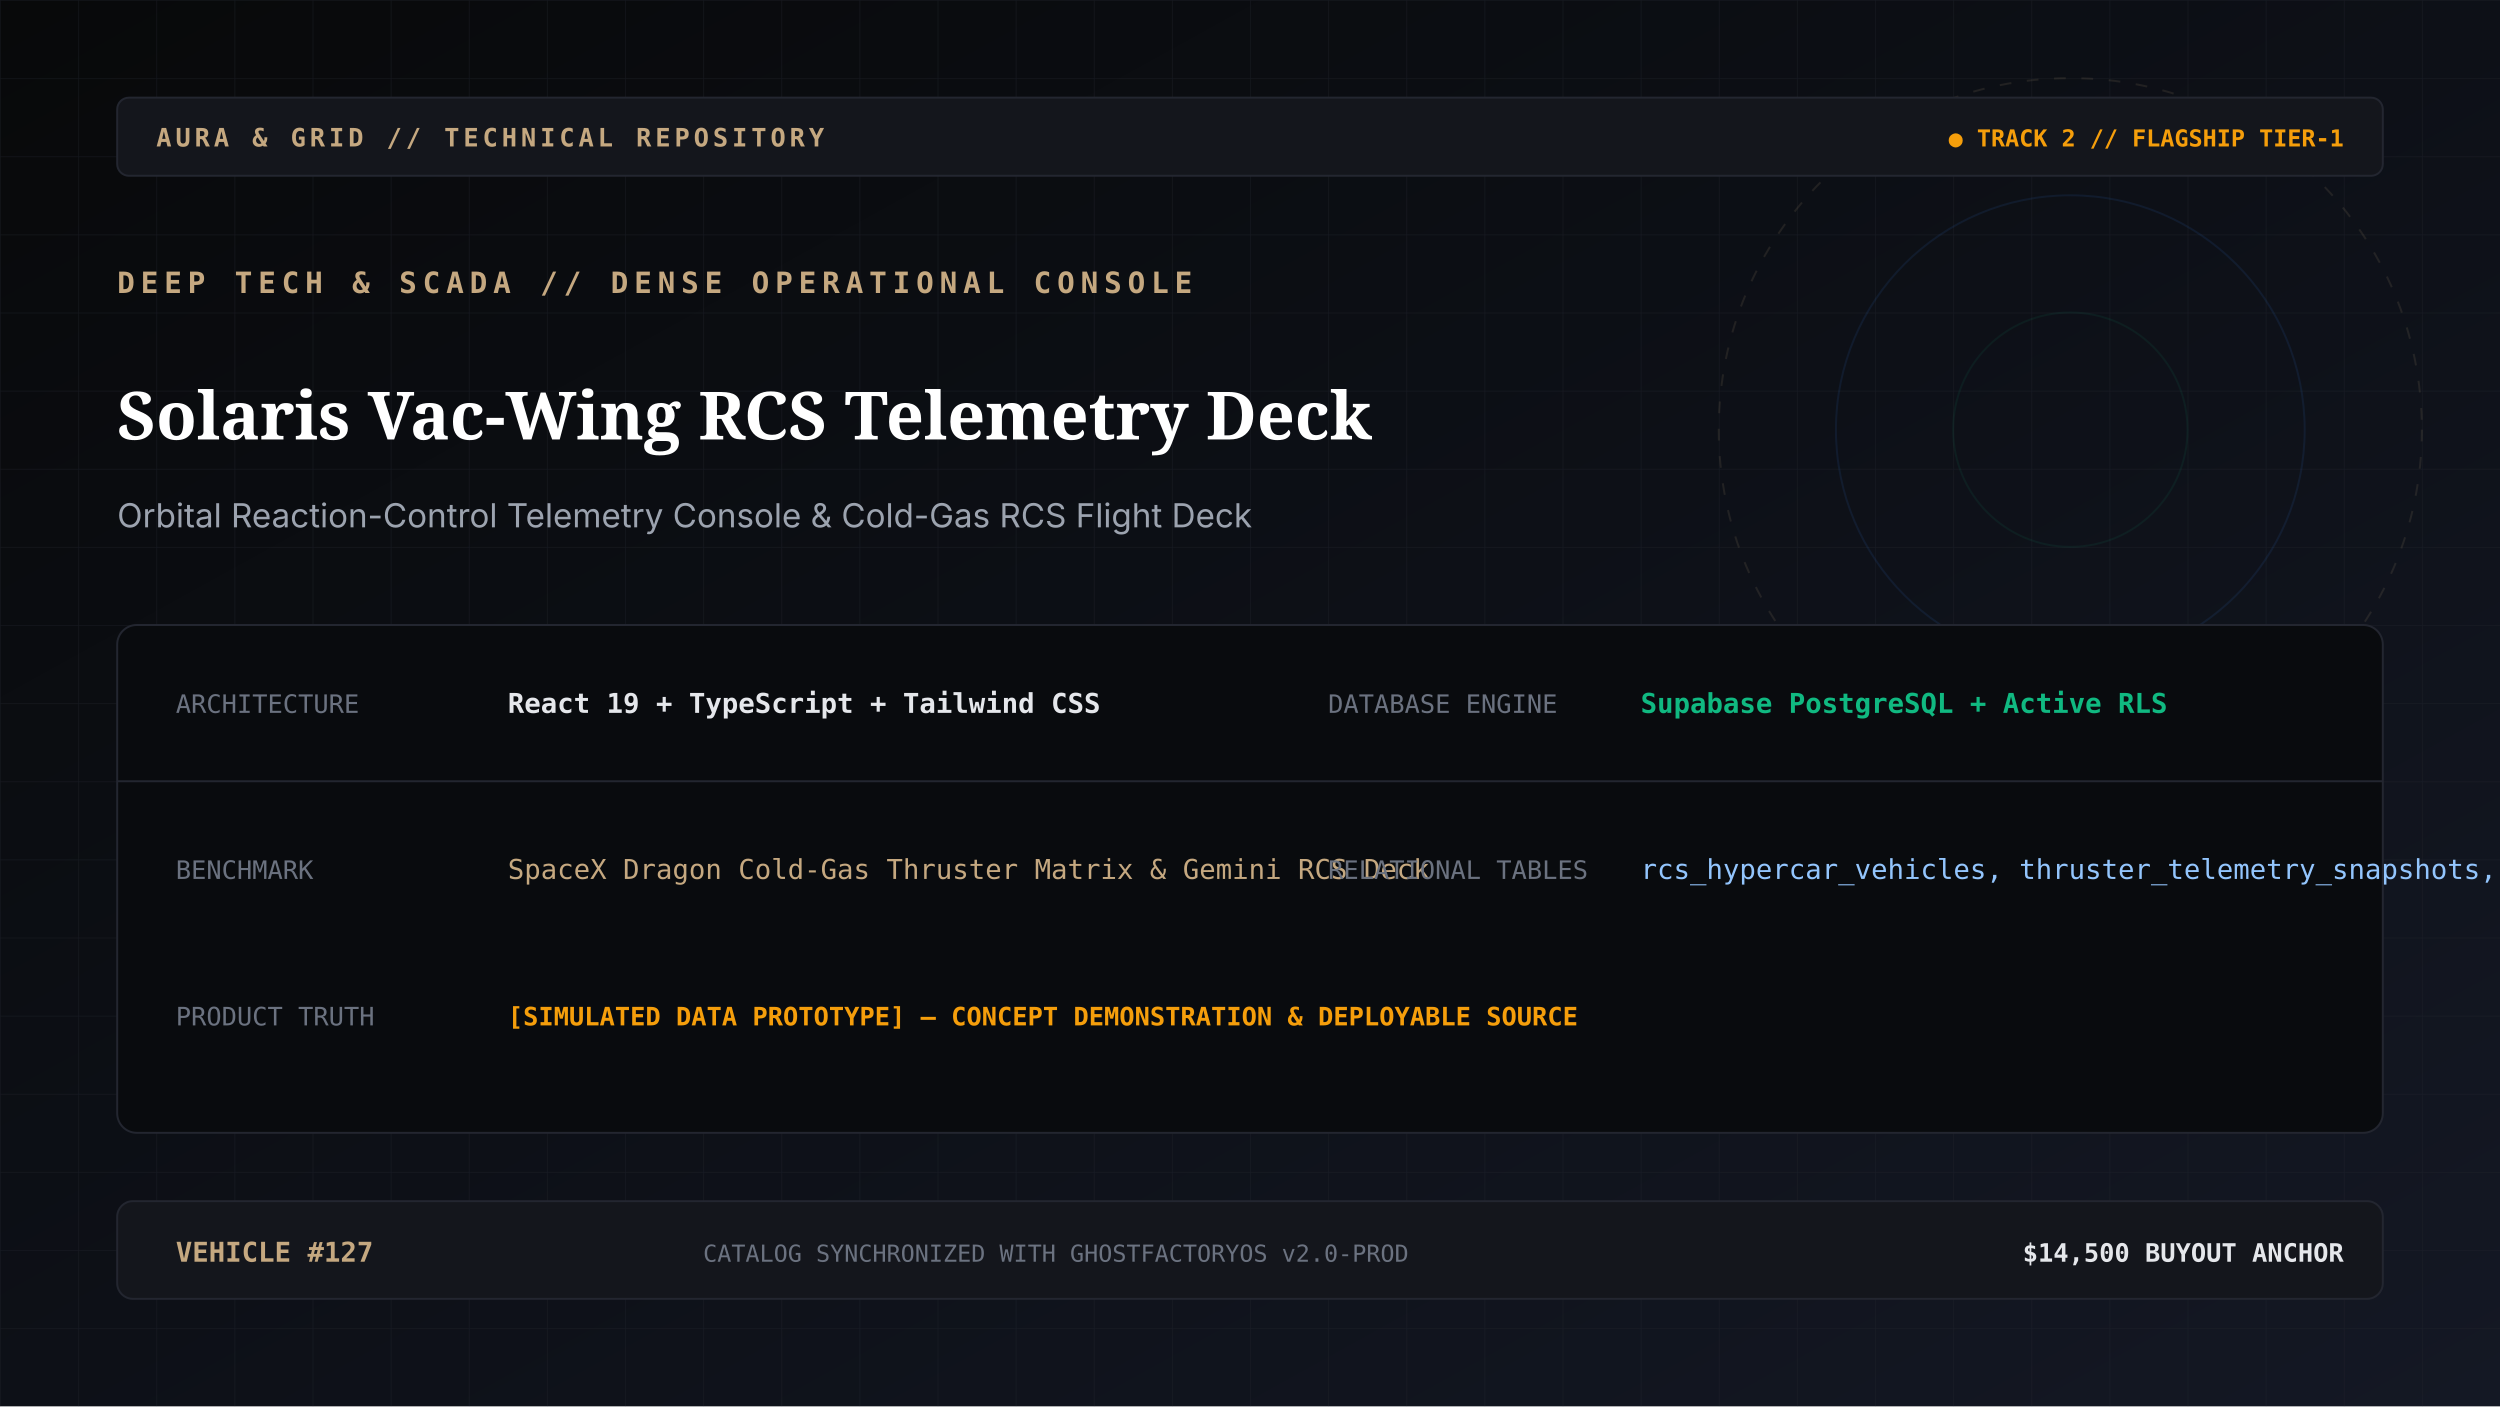
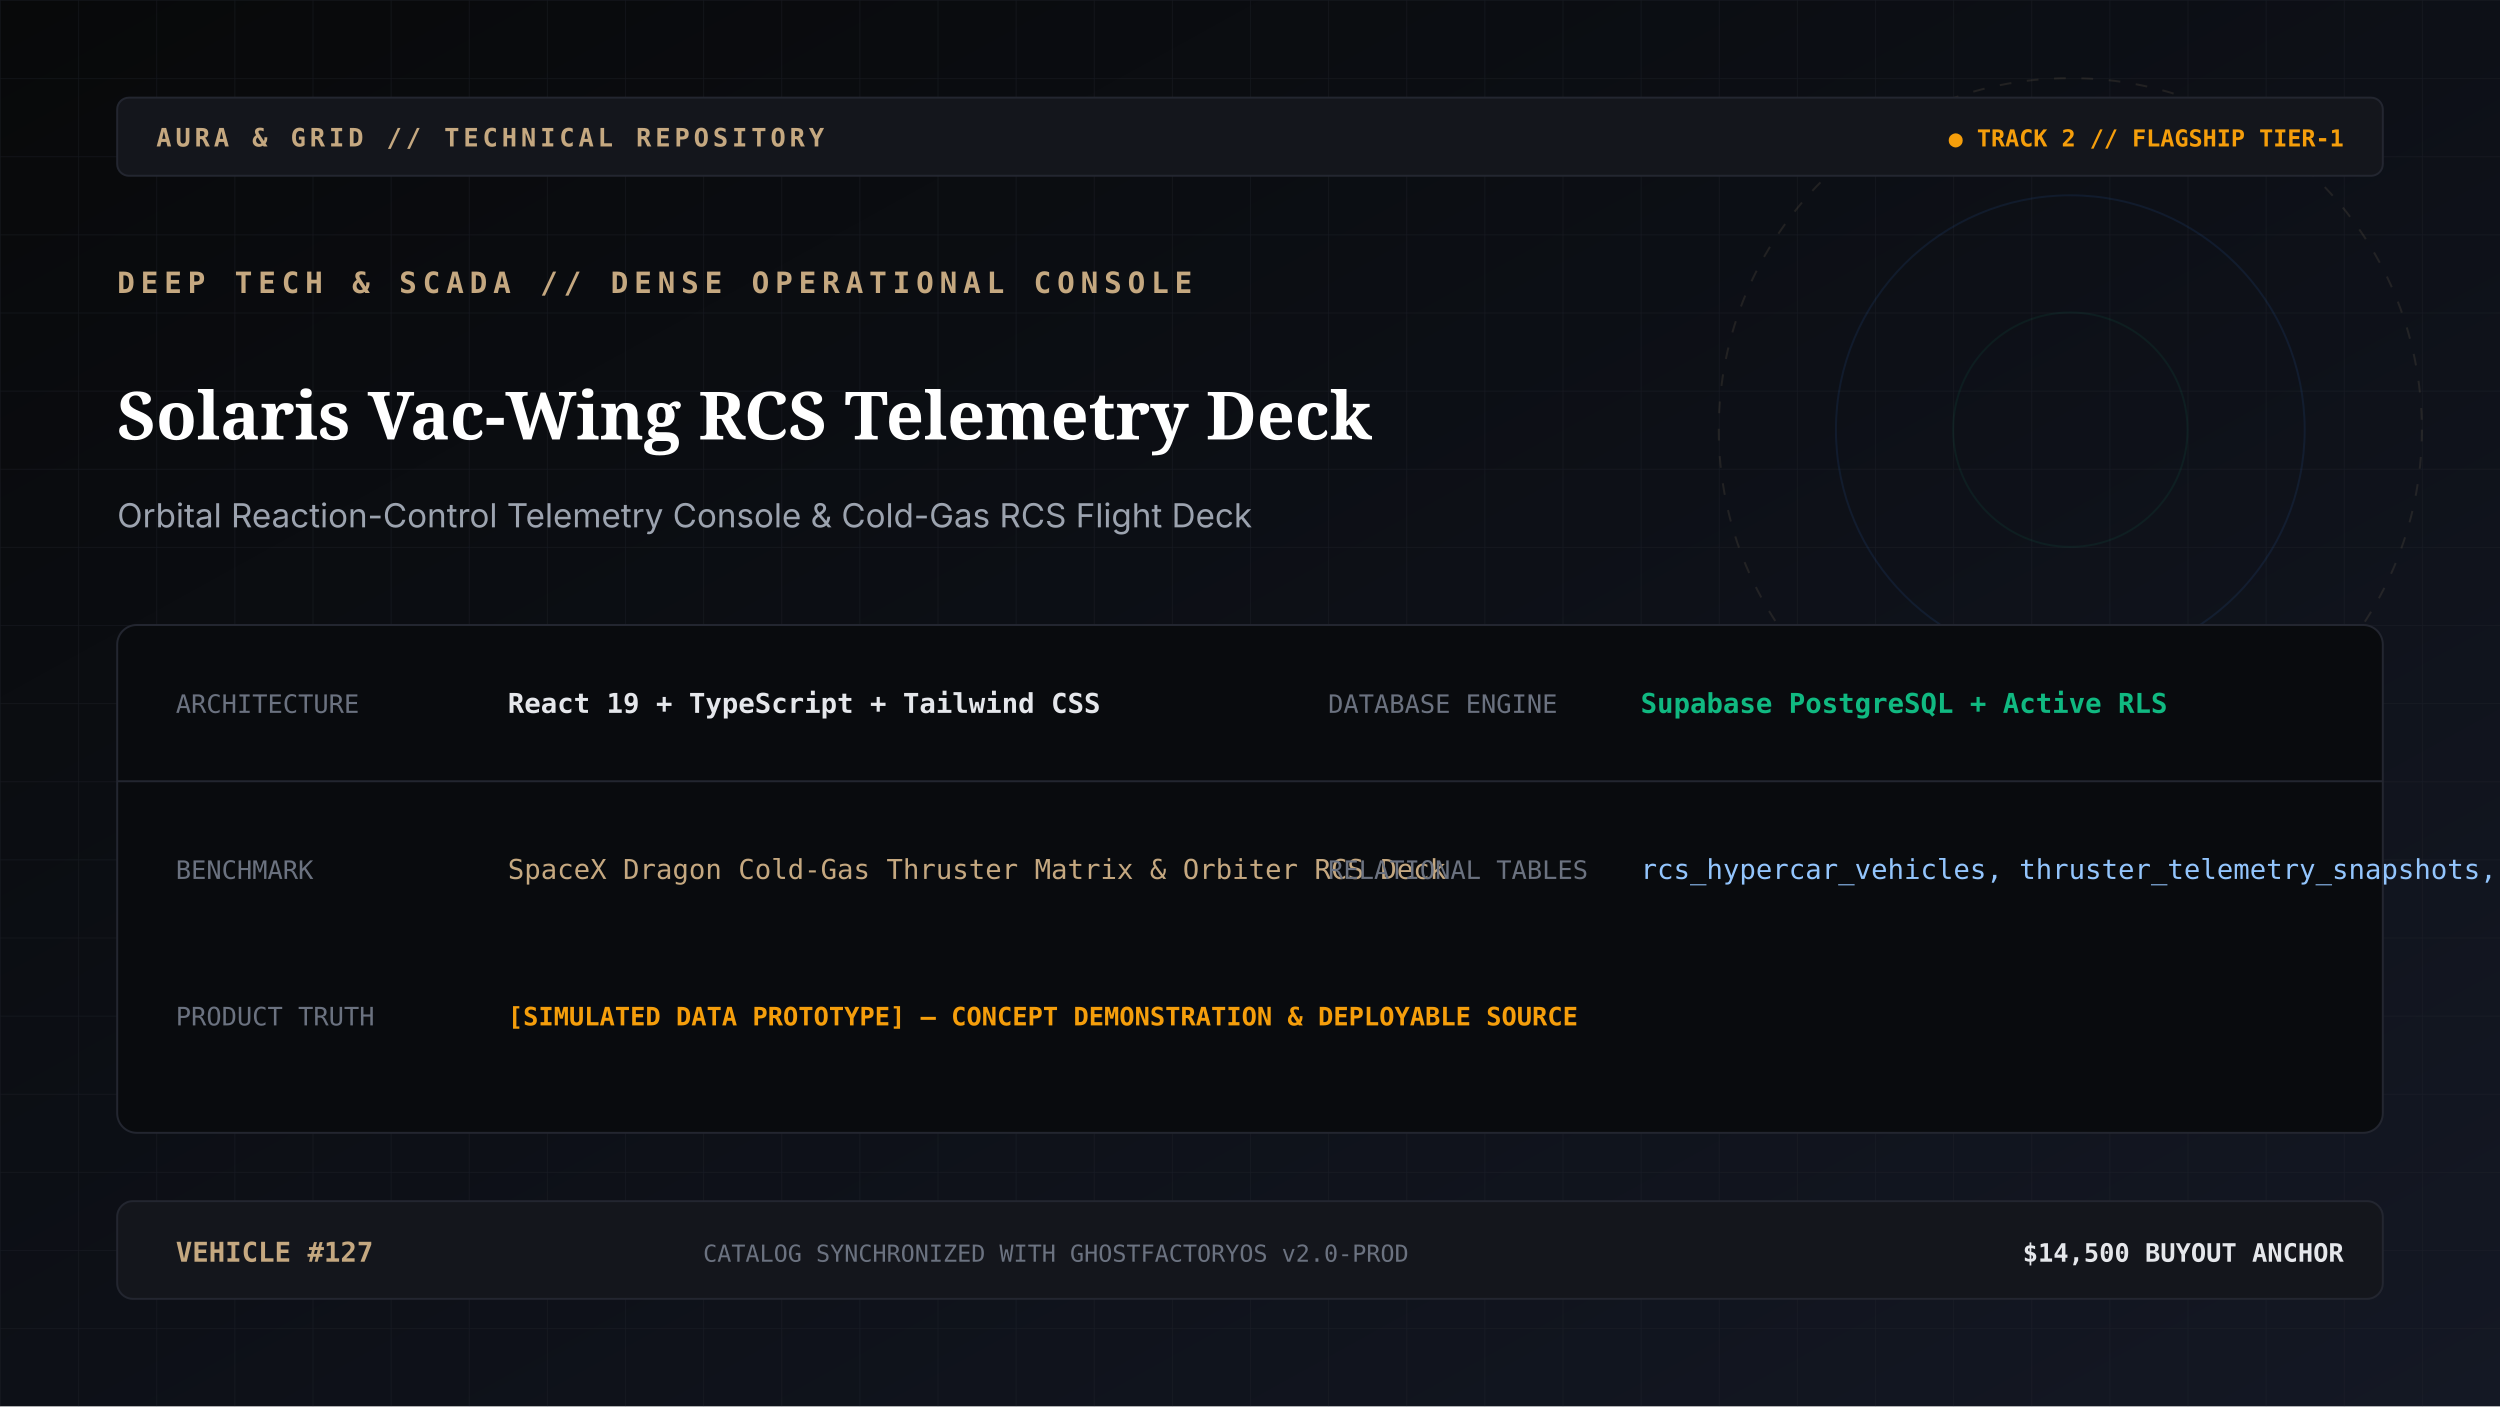
<svg xmlns="http://www.w3.org/2000/svg" width="1280" height="720" viewBox="0 0 1280 720">
  <defs>
    <linearGradient id="bg-127" x1="0%" y1="0%" x2="100%" y2="100%">
      <stop offset="0%" stop-color="#08090A" />
      <stop offset="50%" stop-color="#0D1017" />
      <stop offset="100%" stop-color="#141824" />
    </linearGradient>
    <pattern id="grid-127" width="40" height="40" patternUnits="userSpaceOnUse">
      <path d="M 40 0 L 0 0 0 40" fill="none" stroke="#232630" stroke-width="0.75" stroke-opacity="0.45" />
    </pattern>
  </defs>
  <rect width="1280" height="720" fill="url(#bg-127)" />
  <rect width="1280" height="720" fill="url(#grid-127)" />
  <circle cx="1060" cy="220" r="180" fill="none" stroke="#C5A880" stroke-width="1" stroke-opacity="0.12" stroke-dasharray="6 8" />
  <circle cx="1060" cy="220" r="120" fill="none" stroke="#3B82F6" stroke-width="1" stroke-opacity="0.1" />
  <circle cx="1060" cy="220" r="60" fill="none" stroke="#10B981" stroke-width="1" stroke-opacity="0.08" />
  <rect x="60" y="50" width="1160" height="40" fill="#14161C" rx="6" stroke="#232630" stroke-width="1" />
  <text x="80" y="75" fill="#C5A880" font-family="'JetBrains Mono', monospace" font-size="13" font-weight="600" letter-spacing="2">AURA &amp; GRID // TECHNICAL REPOSITORY</text>
  <text x="1200" y="75" text-anchor="end" fill="#F59E0B" font-family="'JetBrains Mono', monospace" font-size="12" font-weight="bold">● TRACK 2 // FLAGSHIP TIER-1</text>
  <text x="60" y="150" fill="#C5A880" font-family="'JetBrains Mono', monospace" font-size="15" font-weight="bold" letter-spacing="3">DEEP TECH &amp; SCADA // DENSE OPERATIONAL CONSOLE</text>
  <text x="60" y="225" fill="#FFFFFF" font-family="'Playfair Display', Georgia, serif" font-size="34" font-weight="bold">Solaris Vac-Wing RCS Telemetry Deck</text>
  <text x="60" y="270" fill="#9CA3AF" font-family="'Inter', sans-serif" font-size="17">Orbital Reaction-Control Telemetry Console &amp; Cold-Gas RCS Flight Deck</text>
  <rect x="60" y="320" width="1160" height="260" fill="#090B0E" rx="10" stroke="#232630" stroke-width="1" />
  <line x1="60" y1="400" x2="1220" y2="400" stroke="#232630" stroke-width="1" />
  <text x="90" y="365" fill="#6B7280" font-family="'JetBrains Mono', monospace" font-size="13">ARCHITECTURE</text>
  <text x="260" y="365" fill="#E5E7EB" font-family="'JetBrains Mono', monospace" font-size="14" font-weight="bold">React 19 + TypeScript + Tailwind CSS</text>
  <text x="680" y="365" fill="#6B7280" font-family="'JetBrains Mono', monospace" font-size="13">DATABASE ENGINE</text>
  <text x="840" y="365" fill="#10B981" font-family="'JetBrains Mono', monospace" font-size="14" font-weight="bold">Supabase PostgreSQL + Active RLS</text>
  <text x="90" y="450" fill="#6B7280" font-family="'JetBrains Mono', monospace" font-size="13">BENCHMARK</text>
-   <text x="260" y="450" fill="#C5A880" font-family="'JetBrains Mono', monospace" font-size="14">SpaceX Dragon Cold-Gas Thruster Matrix &amp; Gemini RCS Deck</text>
+   <text x="260" y="450" fill="#C5A880" font-family="'JetBrains Mono', monospace" font-size="14">SpaceX Dragon Cold-Gas Thruster Matrix &amp; Orbiter RCS Deck</text>
  <text x="680" y="450" fill="#6B7280" font-family="'JetBrains Mono', monospace" font-size="13">RELATIONAL TABLES</text>
  <text x="840" y="450" fill="#93C5FD" font-family="'JetBrains Mono', monospace" font-size="14">rcs_hypercar_vehicles, thruster_telemetry_snapshots, nitrogen_gas_logs, sector_dynamics_records</text>
  <text x="90" y="525" fill="#6B7280" font-family="'JetBrains Mono', monospace" font-size="13">PRODUCT TRUTH</text>
  <text x="260" y="525" fill="#F59E0B" font-family="'JetBrains Mono', monospace" font-size="13" font-weight="600">[SIMULATED DATA PROTOTYPE] — CONCEPT DEMONSTRATION &amp; DEPLOYABLE SOURCE</text>
  <rect x="60" y="615" width="1160" height="50" fill="#14161C" rx="8" stroke="#232630" stroke-width="1" />
  <text x="90" y="646" fill="#C5A880" font-family="'JetBrains Mono', monospace" font-size="14" font-weight="bold">VEHICLE #127</text>
  <text x="360" y="646" fill="#6B7280" font-family="'JetBrains Mono', monospace" font-size="12">CATALOG SYNCHRONIZED WITH GHOSTFACTORYOS v2.0-PROD</text>
  <text x="1200" y="646" text-anchor="end" fill="#E5E7EB" font-family="'JetBrains Mono', monospace" font-size="13" font-weight="bold">$14,500 BUYOUT ANCHOR</text>
</svg>
